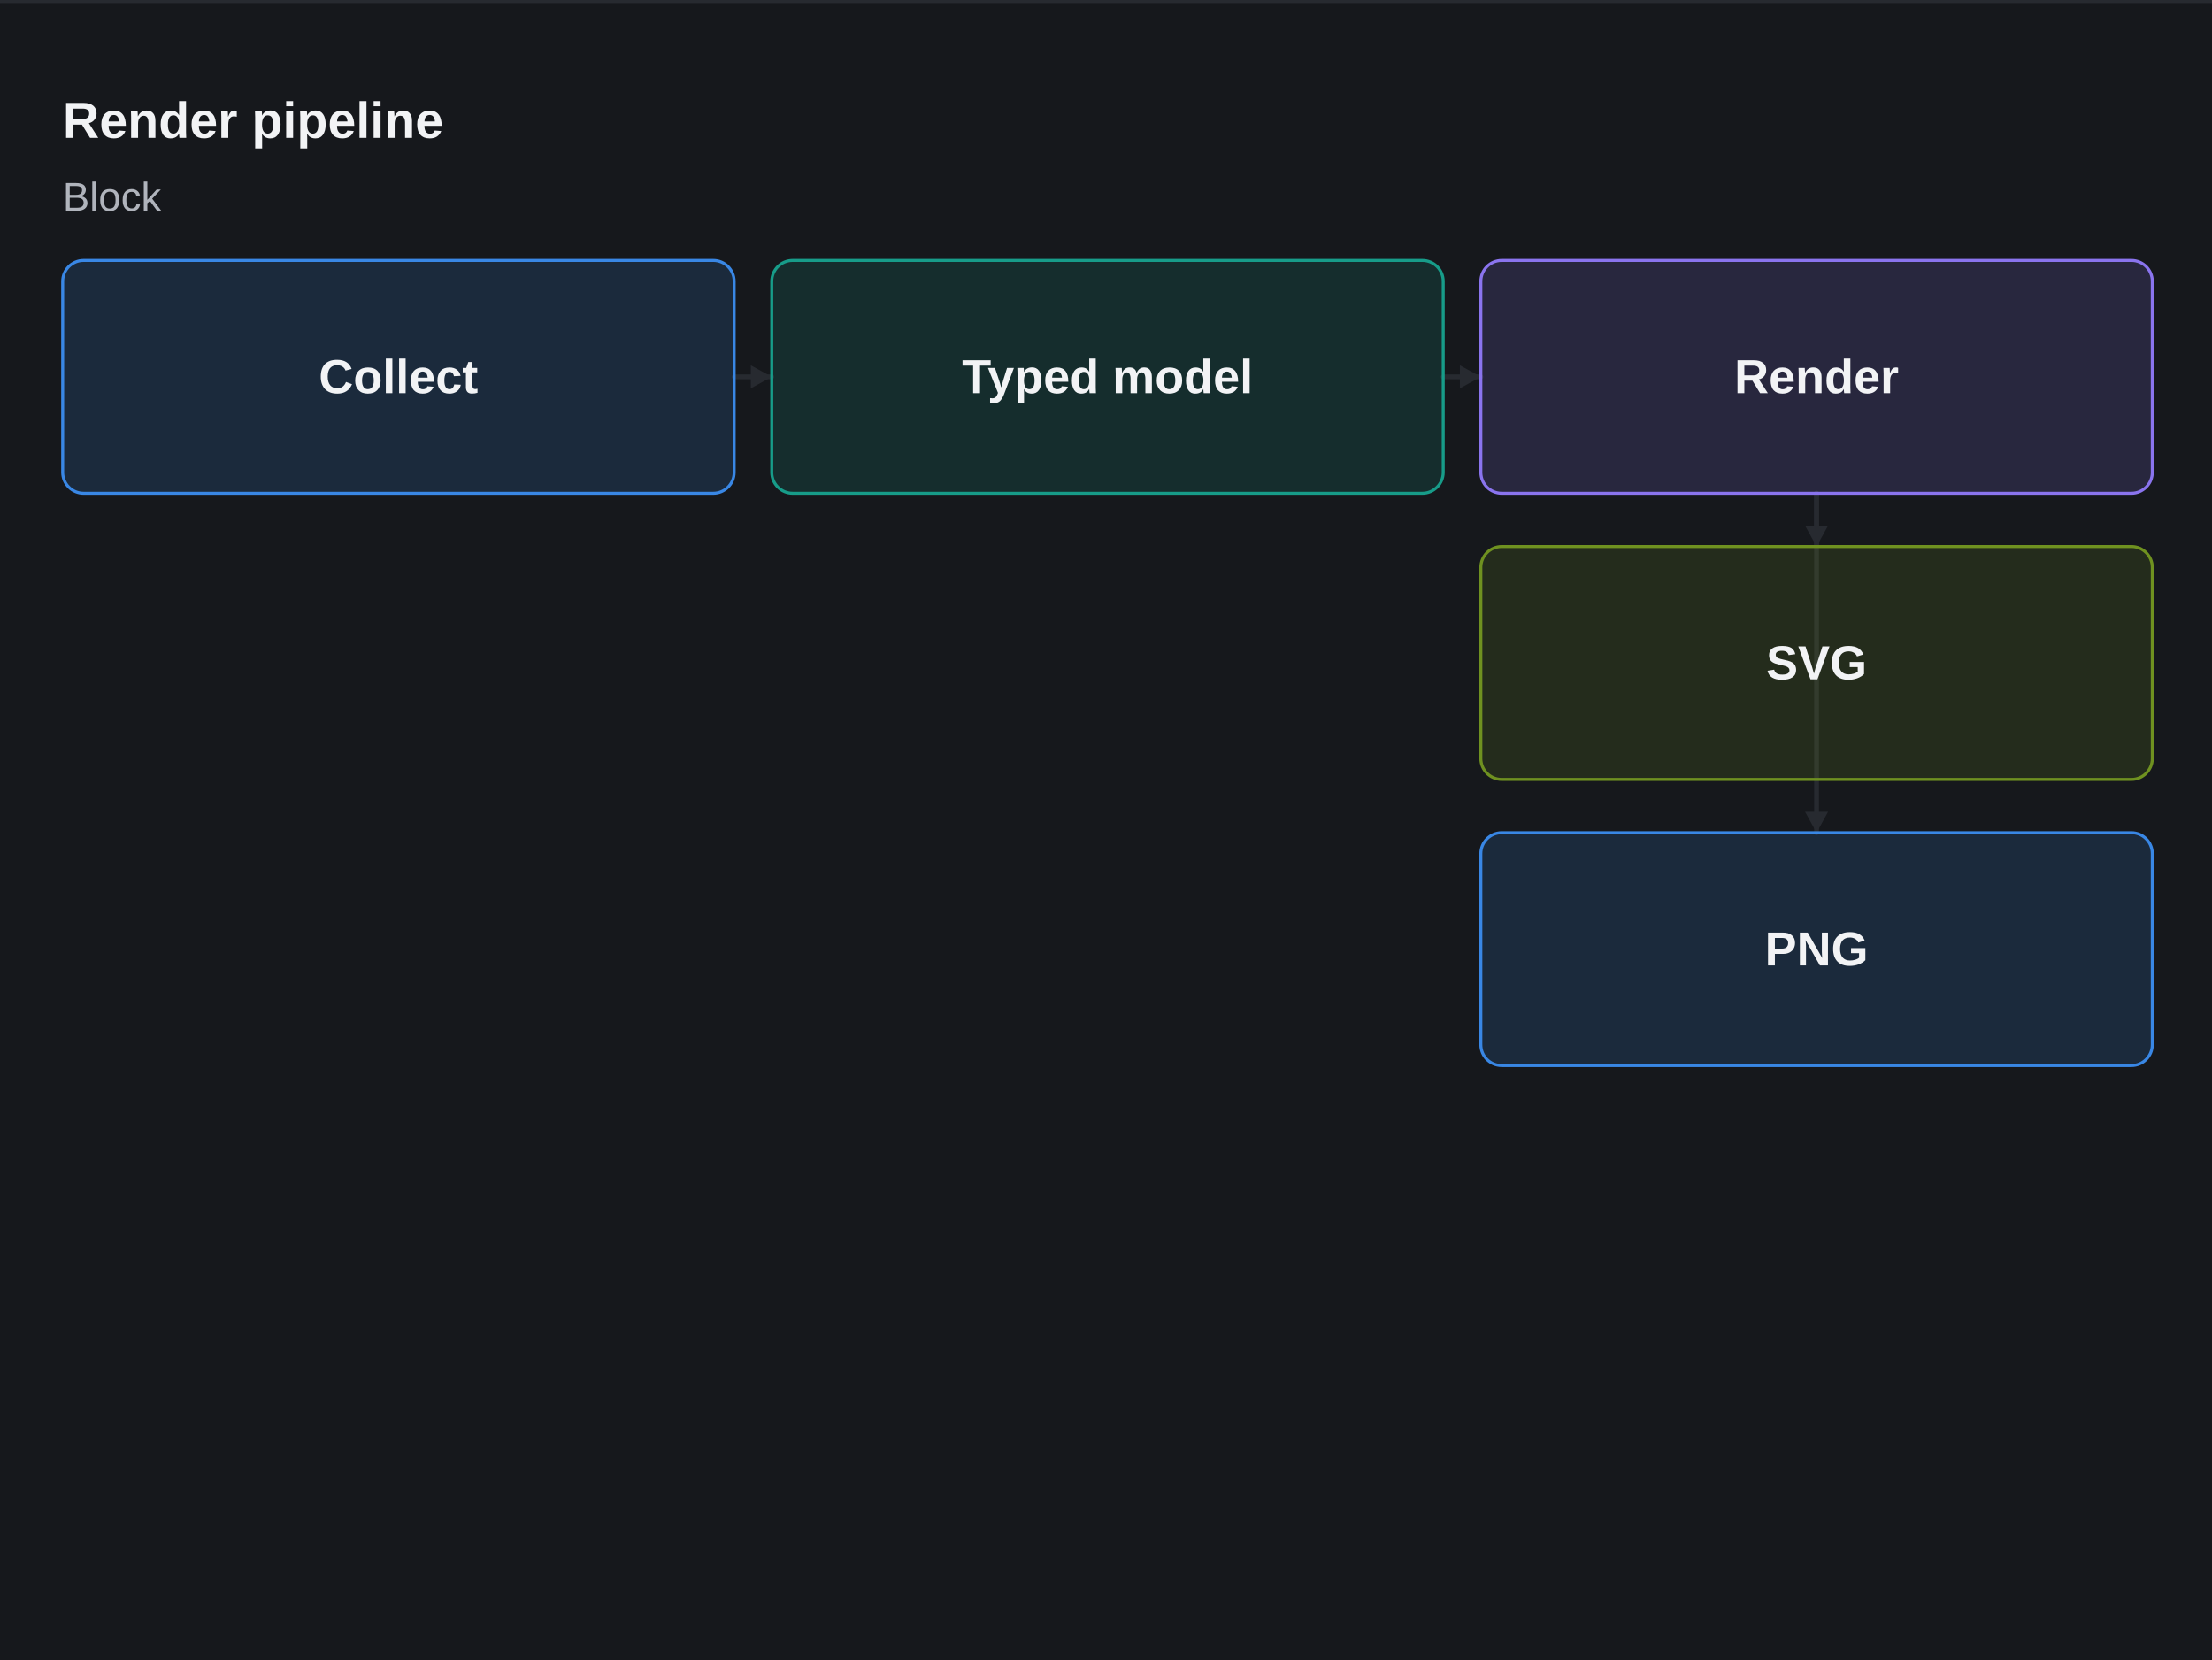
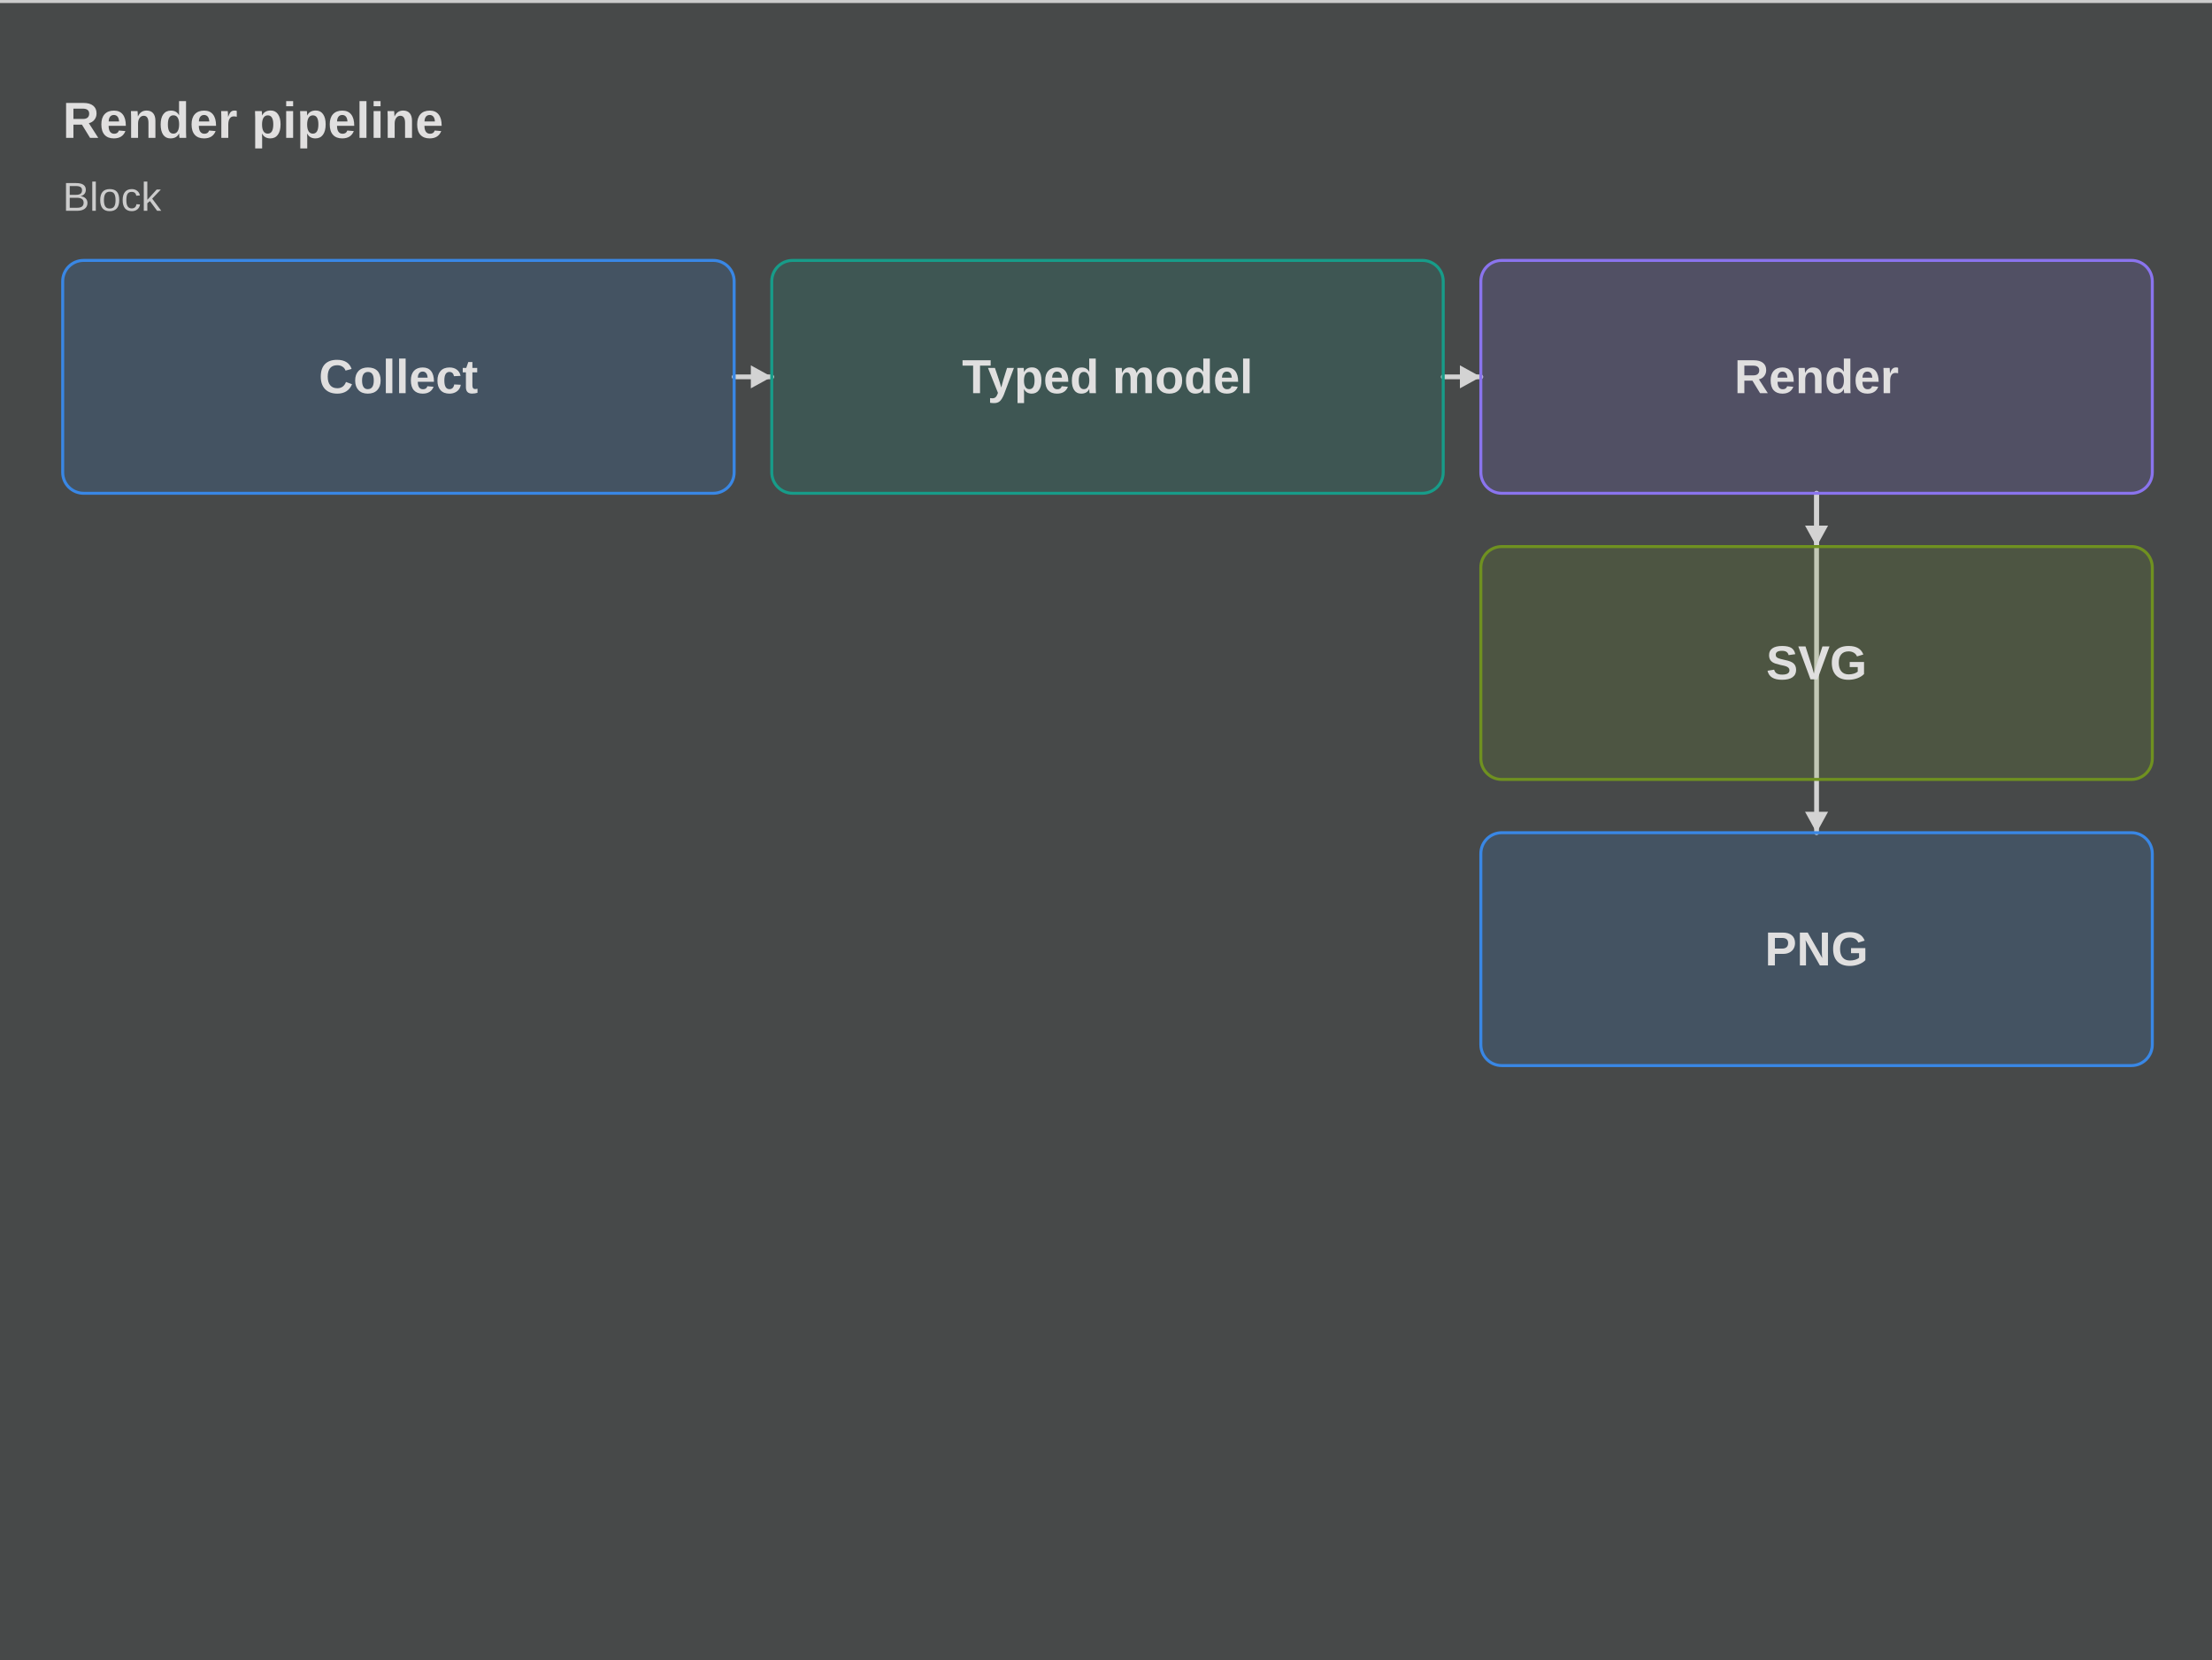
- <svg xmlns="http://www.w3.org/2000/svg" id="cfx-visual-d21a23c6" width="741" height="556" viewBox="9 0 741 555.8" role="img" aria-labelledby="cfx-visual-d21a23c6-title cfx-visual-d21a23c6-desc" preserveAspectRatio="xMidYMid meet" shape-rendering="geometricPrecision" text-rendering="geometricPrecision" data-cfx-look="graphite" style="max-width:100%;height:auto;display:block" data-cfx-label-layout="measured" data-cfx-label-count="7" data-cfx-label-dropped="0">
+ <svg xmlns="http://www.w3.org/2000/svg" id="cfx-visual-3bf67125" width="741" height="556" viewBox="9 0 741 555.8" role="img" aria-labelledby="cfx-visual-3bf67125-title cfx-visual-3bf67125-desc" preserveAspectRatio="xMidYMid meet" shape-rendering="geometricPrecision" text-rendering="geometricPrecision" data-cfx-look="graphite" style="max-width:100%;height:auto;display:block" data-cfx-label-layout="measured" data-cfx-label-count="7" data-cfx-label-dropped="0">
  <defs>
-     <style>#cfx-visual-d21a23c6 .cfx-guide-stroke,#cfx-visual-d21a23c6 .cfx-premium-stroke{vector-effect:non-scaling-stroke;shape-rendering:geometricPrecision}#cfx-visual-d21a23c6 text{text-rendering:geometricPrecision;-webkit-font-smoothing:antialiased}</style>
-     <clipPath id="cfx-visual-d21a23c6-visualCardClip">
+     <style>#cfx-visual-3bf67125 .cfx-guide-stroke,#cfx-visual-3bf67125 .cfx-premium-stroke{vector-effect:non-scaling-stroke;shape-rendering:geometricPrecision}#cfx-visual-3bf67125 text{text-rendering:geometricPrecision;-webkit-font-smoothing:antialiased}</style>
+     <clipPath id="cfx-visual-3bf67125-visualCardClip">
      <rect x="0" y="0" width="760" height="570" rx="3" />
    </clipPath>
  </defs>
-   <rect data-cfx-role="visual-background" width="100%" height="100%" fill="#0C0D10" />
-   <rect data-cfx-role="visual-card" class="cfx-guide-stroke" x="0.5" y="0.5" width="759" height="569" rx="3" fill="#16181C" stroke="#272A30" />
-   <text data-cfx-role="visual-title" x="30" y="46.187" fill="#F2F3F5" font-family="Calibri, Carlito, Segoe UI, Arial, system-ui, sans-serif" font-size="17" font-weight="700" data-cfx-label-original="Render pipeline" data-cfx-label-status="placed" data-cfx-label-x="30" data-cfx-label-y="30" data-cfx-label-width="111.579" data-cfx-label-height="20.752">Render pipeline</text>
-   <text data-cfx-role="visual-subtitle" x="30" y="70.606" fill="#B0B4BC" font-family="Calibri, Carlito, Segoe UI, Arial, system-ui, sans-serif" font-size="13.5" data-cfx-label-original="Block" data-cfx-label-status="placed" data-cfx-label-x="30" data-cfx-label-y="57.752" data-cfx-label-width="29.406" data-cfx-label-height="16.479">Block</text>
-   <line data-cfx-role="block-layout-edge" data-source-id="collect" data-target-id="model" x1="254.933" y1="126.231" x2="267.533" y2="126.231" stroke="#272A30" stroke-width="1.6" stroke-linecap="round" />
-   <path data-cfx-role="block-layout-edge-arrow" d="M 267.533 126.231 L 260.523 130.085 L 260.523 122.377 Z" fill="#272A30" />
-   <line data-cfx-role="block-layout-edge" data-source-id="model" data-target-id="render" x1="492.467" y1="126.231" x2="505.067" y2="126.231" stroke="#272A30" stroke-width="1.6" stroke-linecap="round" />
-   <path data-cfx-role="block-layout-edge-arrow" d="M 505.067 126.231 L 498.056 130.085 L 498.056 122.377 Z" fill="#272A30" />
-   <line data-cfx-role="block-layout-edge" data-source-id="render" data-target-id="svg" x1="617.533" y1="165.231" x2="617.533" y2="183.081" stroke="#272A30" stroke-width="1.6" stroke-linecap="round" />
-   <path data-cfx-role="block-layout-edge-arrow" d="M 617.533 183.081 L 613.679 176.071 L 621.387 176.071 Z" fill="#272A30" />
-   <line data-cfx-role="block-layout-edge" data-source-id="render" data-target-id="png" x1="617.533" y1="165.231" x2="617.533" y2="278.931" stroke="#272A30" stroke-width="1.6" stroke-linecap="round" />
-   <path data-cfx-role="block-layout-edge-arrow" d="M 617.533 278.931 L 613.679 271.921 L 621.387 271.921 Z" fill="#272A30" />
+   <rect data-cfx-role="visual-background" width="100%" height="100%" fill="#333333" />
+   <rect data-cfx-role="visual-card" class="cfx-guide-stroke" x="0.5" y="0.5" width="759" height="569" rx="3" fill="#474949" stroke="#CCCCCC" />
+   <text data-cfx-role="visual-title" x="30" y="46.187" fill="#E0DFDF" font-family="Calibri, Carlito, Segoe UI, Arial, system-ui, sans-serif" font-size="17" font-weight="700" data-cfx-label-original="Render pipeline" data-cfx-label-status="placed" data-cfx-label-x="30" data-cfx-label-y="30" data-cfx-label-width="111.579" data-cfx-label-height="20.752">Render pipeline</text>
+   <text data-cfx-role="visual-subtitle" x="30" y="70.606" fill="#CCCCCC" font-family="Calibri, Carlito, Segoe UI, Arial, system-ui, sans-serif" font-size="13.5" data-cfx-label-original="Block" data-cfx-label-status="placed" data-cfx-label-x="30" data-cfx-label-y="57.752" data-cfx-label-width="29.406" data-cfx-label-height="16.479">Block</text>
+   <line data-cfx-role="block-layout-edge" data-source-id="collect" data-target-id="model" x1="254.933" y1="126.231" x2="267.533" y2="126.231" stroke="#D3D3D3" stroke-width="1.6" stroke-linecap="round" />
+   <path data-cfx-role="block-layout-edge-arrow" d="M 267.533 126.231 L 260.523 130.085 L 260.523 122.377 Z" fill="#D3D3D3" />
+   <line data-cfx-role="block-layout-edge" data-source-id="model" data-target-id="render" x1="492.467" y1="126.231" x2="505.067" y2="126.231" stroke="#D3D3D3" stroke-width="1.6" stroke-linecap="round" />
+   <path data-cfx-role="block-layout-edge-arrow" d="M 505.067 126.231 L 498.056 130.085 L 498.056 122.377 Z" fill="#D3D3D3" />
+   <line data-cfx-role="block-layout-edge" data-source-id="render" data-target-id="svg" x1="617.533" y1="165.231" x2="617.533" y2="183.081" stroke="#D3D3D3" stroke-width="1.6" stroke-linecap="round" />
+   <path data-cfx-role="block-layout-edge-arrow" d="M 617.533 183.081 L 613.679 176.071 L 621.387 176.071 Z" fill="#D3D3D3" />
+   <line data-cfx-role="block-layout-edge" data-source-id="render" data-target-id="png" x1="617.533" y1="165.231" x2="617.533" y2="278.931" stroke="#D3D3D3" stroke-width="1.6" stroke-linecap="round" />
+   <path data-cfx-role="block-layout-edge-arrow" d="M 617.533 278.931 L 613.679 271.921 L 621.387 271.921 Z" fill="#D3D3D3" />
  <rect data-cfx-role="block-layout-node" data-block-id="collect" x="30" y="87.231" width="224.933" height="78" rx="7" fill="rgba(57,135,229,0.165)" stroke="#3987E5" />
-   <text data-cfx-role="block-layout-node-label" x="142.467" y="131.7" text-anchor="middle" fill="#F2F3F5" font-family="Calibri, Carlito, Segoe UI, Arial, system-ui, sans-serif" font-size="16" font-weight="700" data-cfx-label-original="Collect" data-cfx-label-status="placed" data-cfx-label-x="119.854" data-cfx-label-y="116.466" data-cfx-label-width="45.227" data-cfx-label-height="19.531">Collect</text>
+   <text data-cfx-role="block-layout-node-label" x="142.467" y="131.7" text-anchor="middle" fill="#E0DFDF" font-family="Calibri, Carlito, Segoe UI, Arial, system-ui, sans-serif" font-size="16" font-weight="700" data-cfx-label-original="Collect" data-cfx-label-status="placed" data-cfx-label-x="119.854" data-cfx-label-y="116.466" data-cfx-label-width="45.227" data-cfx-label-height="19.531">Collect</text>
  <rect data-cfx-role="block-layout-node" data-block-id="model" x="267.533" y="87.231" width="224.933" height="78" rx="7" fill="rgba(23,156,137,0.165)" stroke="#179C89" />
-   <text data-cfx-role="block-layout-node-label" x="380" y="131.7" text-anchor="middle" fill="#F2F3F5" font-family="Calibri, Carlito, Segoe UI, Arial, system-ui, sans-serif" font-size="16" font-weight="700" data-cfx-label-original="Typed model" data-cfx-label-status="placed" data-cfx-label-x="336.984" data-cfx-label-y="116.466" data-cfx-label-width="86.031" data-cfx-label-height="19.531">Typed model</text>
+   <text data-cfx-role="block-layout-node-label" x="380" y="131.7" text-anchor="middle" fill="#E0DFDF" font-family="Calibri, Carlito, Segoe UI, Arial, system-ui, sans-serif" font-size="16" font-weight="700" data-cfx-label-original="Typed model" data-cfx-label-status="placed" data-cfx-label-x="336.984" data-cfx-label-y="116.466" data-cfx-label-width="86.031" data-cfx-label-height="19.531">Typed model</text>
  <rect data-cfx-role="block-layout-node" data-block-id="render" x="505.067" y="87.231" width="224.933" height="78" rx="7" fill="rgba(138,116,238,0.165)" stroke="#8A74EE" />
-   <text data-cfx-role="block-layout-node-label" x="617.533" y="131.7" text-anchor="middle" fill="#F2F3F5" font-family="Calibri, Carlito, Segoe UI, Arial, system-ui, sans-serif" font-size="16" font-weight="700" data-cfx-label-original="Render" data-cfx-label-status="placed" data-cfx-label-x="593.662" data-cfx-label-y="116.466" data-cfx-label-width="47.742" data-cfx-label-height="19.531">Render</text>
+   <text data-cfx-role="block-layout-node-label" x="617.533" y="131.7" text-anchor="middle" fill="#E0DFDF" font-family="Calibri, Carlito, Segoe UI, Arial, system-ui, sans-serif" font-size="16" font-weight="700" data-cfx-label-original="Render" data-cfx-label-status="placed" data-cfx-label-x="593.662" data-cfx-label-y="116.466" data-cfx-label-width="47.742" data-cfx-label-height="19.531">Render</text>
  <rect data-cfx-role="block-layout-node" data-block-id="svg" x="505.067" y="183.081" width="224.933" height="78" rx="7" fill="rgba(111,145,32,0.165)" stroke="#6F9120" />
-   <text data-cfx-role="block-layout-node-label" x="617.533" y="227.55" text-anchor="middle" fill="#F2F3F5" font-family="Calibri, Carlito, Segoe UI, Arial, system-ui, sans-serif" font-size="16" font-weight="700" data-cfx-label-original="SVG" data-cfx-label-status="placed" data-cfx-label-x="604.142" data-cfx-label-y="212.316" data-cfx-label-width="26.781" data-cfx-label-height="19.531">SVG</text>
+   <text data-cfx-role="block-layout-node-label" x="617.533" y="227.55" text-anchor="middle" fill="#E0DFDF" font-family="Calibri, Carlito, Segoe UI, Arial, system-ui, sans-serif" font-size="16" font-weight="700" data-cfx-label-original="SVG" data-cfx-label-status="placed" data-cfx-label-x="604.142" data-cfx-label-y="212.316" data-cfx-label-width="26.781" data-cfx-label-height="19.531">SVG</text>
  <rect data-cfx-role="block-layout-node" data-block-id="png" x="505.067" y="278.931" width="224.933" height="78" rx="7" fill="rgba(57,135,229,0.165)" stroke="#3987E5" />
-   <text data-cfx-role="block-layout-node-label" x="617.533" y="323.4" text-anchor="middle" fill="#F2F3F5" font-family="Calibri, Carlito, Segoe UI, Arial, system-ui, sans-serif" font-size="16" font-weight="700" data-cfx-label-original="PNG" data-cfx-label-status="placed" data-cfx-label-x="602.908" data-cfx-label-y="308.166" data-cfx-label-width="29.25" data-cfx-label-height="19.531">PNG</text>
+   <text data-cfx-role="block-layout-node-label" x="617.533" y="323.4" text-anchor="middle" fill="#E0DFDF" font-family="Calibri, Carlito, Segoe UI, Arial, system-ui, sans-serif" font-size="16" font-weight="700" data-cfx-label-original="PNG" data-cfx-label-status="placed" data-cfx-label-x="602.908" data-cfx-label-y="308.166" data-cfx-label-width="29.25" data-cfx-label-height="19.531">PNG</text>
</svg>
